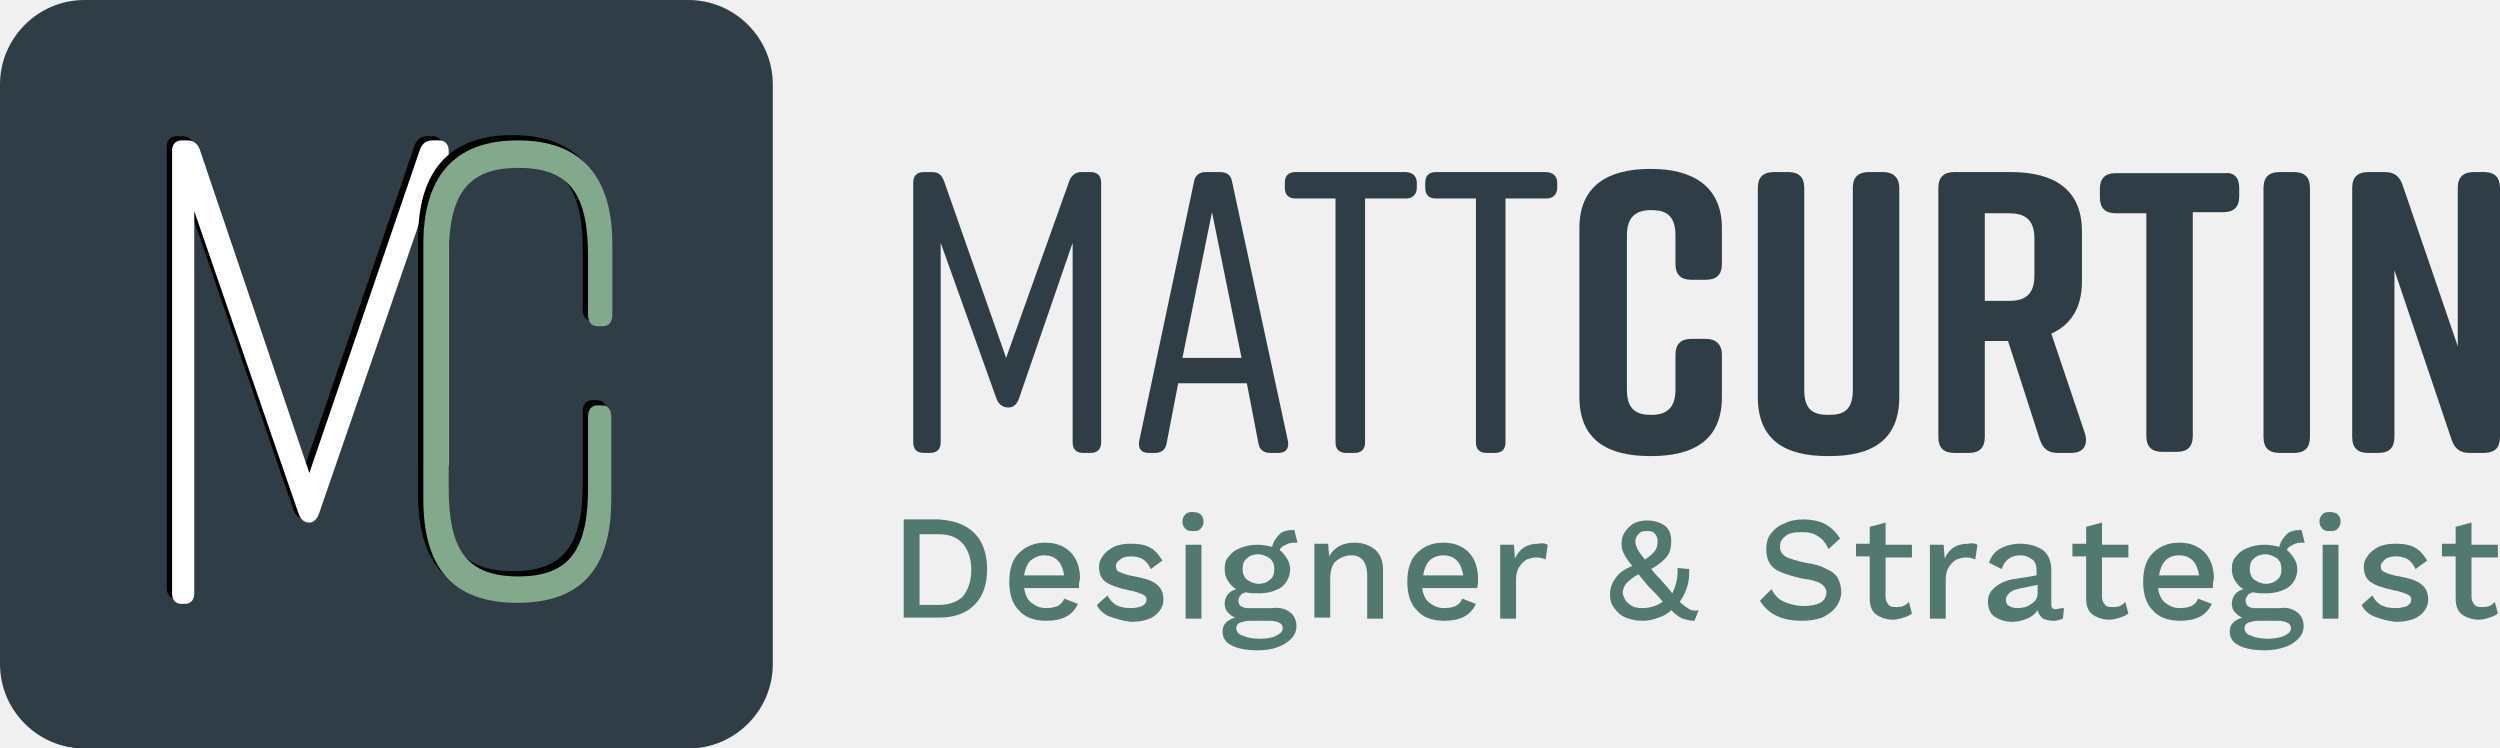
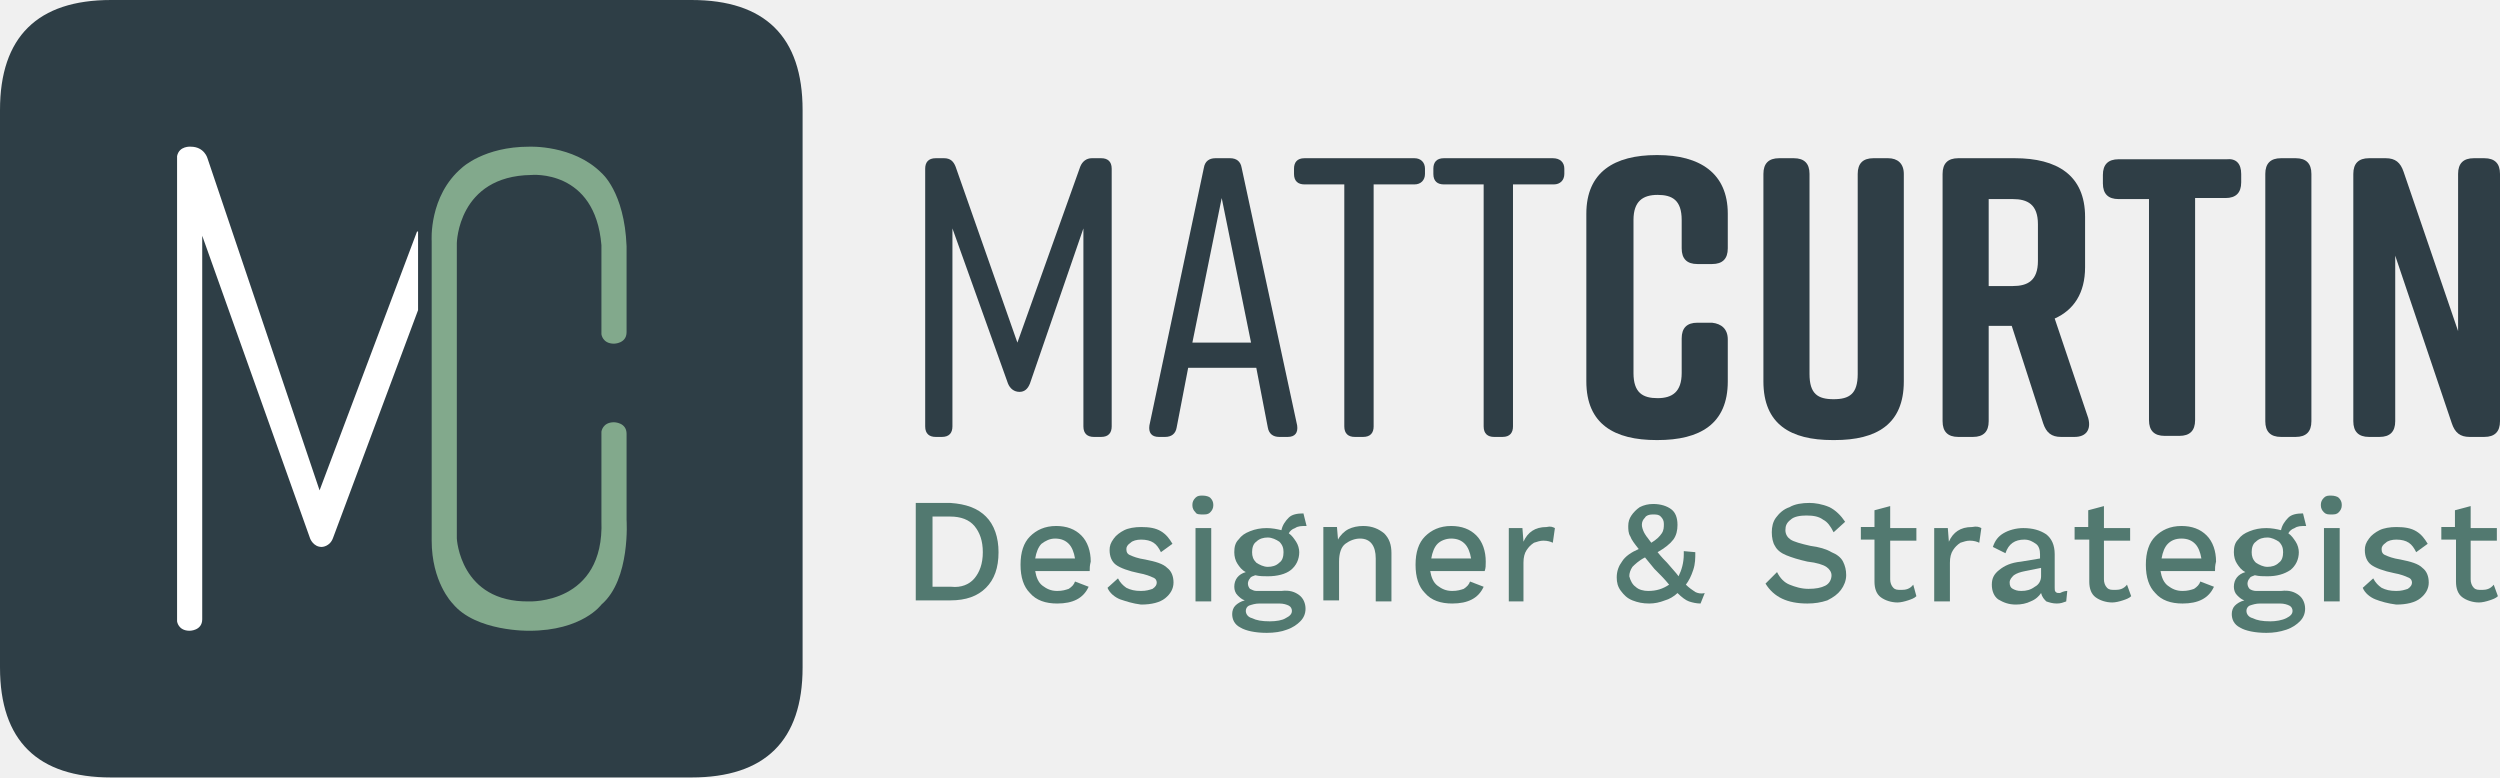
- <svg xmlns="http://www.w3.org/2000/svg" version="1.1" id="Layer_1" x="0px" y="0px" viewBox="0 0 236.8 70.8" style="enable-background:new 0 0 236.8 70.8;" xml:space="preserve">
+ <svg xmlns="http://www.w3.org/2000/svg" version="1.1" id="Layer_1" x="0px" y="0px" viewBox="0 0 238.6 74.2" style="enable-background:new 0 0 238.6 74.2;" xml:space="preserve">
  <style type="text/css">
	.st0{fill:#2F3E46;}
	.st1{fill:#527970;}
- 	.st2{fill:#FFFFFF;}
- 	.st3{fill:#83A98C;}
+ 	.st2{fill:#2E3E46;}
+ 	.st3{fill:#FFFFFF;}
+ 	.st4{fill:#82A98C;}
</style>
  <g>
-     <path class="st0" d="M96.5,37.8c-0.2,0.5-0.5,0.8-1,0.8c-0.5,0-0.9-0.3-1.1-0.8L89.1,23v18.9c0,0.6-0.3,1-1,1h-0.6   c-0.6,0-1-0.3-1-1V17.3c0-0.6,0.3-1,1-1h0.8c0.6,0,0.9,0.3,1.1,0.8l5.9,16.8l6-16.8c0.2-0.5,0.6-0.8,1.1-0.8h0.9c0.6,0,1,0.3,1,1   v24.6c0,0.6-0.3,1-1,1h-0.7c-0.6,0-1-0.3-1-1V23L96.5,37.8z" />
-     <path class="st0" d="M121.1,42.9h-0.8c-0.6,0-1-0.3-1.1-0.9l-1.1-5.7h-6.5l-1.1,5.7c-0.1,0.6-0.5,0.9-1.1,0.9h-0.6   c-0.7,0-1-0.4-0.9-1.1l5.2-24.6c0.1-0.6,0.5-0.9,1.1-0.9h1.4c0.6,0,1,0.3,1.1,0.9l5.3,24.6C122.1,42.5,121.8,42.9,121.1,42.9z    M117.6,33.9l-2.8-13.8L112,33.9H117.6z" />
-     <path class="st0" d="M134.2,17.3v0.5c0,0.6-0.4,1-1,1h-3.9v23.1c0,0.6-0.3,1-1,1h-0.8c-0.6,0-1-0.3-1-1V18.8h-3.8c-0.6,0-1-0.3-1-1   v-0.5c0-0.6,0.3-1,1-1h10.4C133.8,16.3,134.2,16.7,134.2,17.3z" />
-     <path class="st0" d="M147.5,17.3v0.5c0,0.6-0.4,1-1,1h-3.9v23.1c0,0.6-0.3,1-1,1h-0.8c-0.6,0-1-0.3-1-1V18.8H136c-0.6,0-1-0.3-1-1   v-0.5c0-0.6,0.3-1,1-1h10.4C147.1,16.3,147.5,16.7,147.5,17.3z" />
-     <path class="st0" d="M163.1,33.6v4c0,4.1-2.7,5.6-6.7,5.6h-0.1c-4,0-6.7-1.5-6.7-5.6v-16c0-4,2.7-5.6,6.7-5.6h0.1   c4,0,6.7,1.7,6.7,5.6V25c0,1-0.5,1.5-1.5,1.5h-1.4c-1,0-1.5-0.5-1.5-1.5v-2.7c0-1.9-0.9-2.4-2.3-2.4s-2.3,0.6-2.3,2.4v14.6   c0,1.9,0.9,2.4,2.3,2.4s2.3-0.6,2.3-2.4v-3.3c0-1,0.5-1.5,1.5-1.5h1.4C162.5,32.1,163.1,32.6,163.1,33.6z" />
-     <path class="st0" d="M179.9,17.8v19.8c0,4.1-2.6,5.6-6.6,5.6h-0.2c-4,0-6.6-1.5-6.6-5.6V17.8c0-1,0.5-1.5,1.5-1.5h1.4   c1,0,1.5,0.5,1.5,1.5v19.1c0,1.9,0.8,2.4,2.3,2.4s2.3-0.5,2.3-2.4V17.8c0-1,0.5-1.5,1.5-1.5h1.4C179.3,16.3,179.9,16.8,179.9,17.8z   " />
-     <path class="st0" d="M196.2,42.9h-1.3c-0.9,0-1.4-0.4-1.7-1.3l-3-9.3H188v9.1c0,1-0.5,1.5-1.5,1.5h-1.4c-1,0-1.5-0.5-1.5-1.5V17.8   c0-1,0.5-1.5,1.5-1.5h5.4c4,0,6.7,1.6,6.7,5.6v4.8c0,2.5-1.1,4.1-2.9,4.9l3.2,9.5C197.8,42.2,197.3,42.9,196.2,42.9z M188,28.5h2.3   c1.4,0,2.4-0.5,2.4-2.4v-3.5c0-1.9-1-2.4-2.4-2.4H188V28.5z" />
-     <path class="st0" d="M212.1,17.8v0.8c0,1-0.5,1.5-1.5,1.5h-2.9v21.2c0,1-0.5,1.5-1.5,1.5h-1.4c-1,0-1.5-0.5-1.5-1.5V20.2h-2.9   c-1,0-1.5-0.5-1.5-1.5v-0.8c0-1,0.5-1.5,1.5-1.5h10.3C211.6,16.3,212.1,16.8,212.1,17.8z" />
-     <path class="st0" d="M217.3,42.9h-1.4c-1,0-1.5-0.5-1.5-1.5V17.8c0-1,0.5-1.5,1.5-1.5h1.4c1,0,1.5,0.5,1.5,1.5v23.6   C218.8,42.4,218.3,42.9,217.3,42.9z" />
-     <path class="st0" d="M225.3,42.9h-1c-1,0-1.5-0.5-1.5-1.5V17.8c0-1,0.5-1.5,1.5-1.5h1.6c0.9,0,1.4,0.4,1.7,1.3l5.2,15.2V17.8   c0-1,0.5-1.5,1.5-1.5h1c1,0,1.5,0.5,1.5,1.5v23.6c0,1-0.5,1.5-1.5,1.5h-1.4c-0.9,0-1.4-0.4-1.7-1.3l-5.4-16v15.8   C226.8,42.4,226.3,42.9,225.3,42.9z" />
-     <path class="st1" d="M92.3,50.5c0.8,0.8,1.2,2,1.2,3.4c0,1.5-0.4,2.6-1.2,3.4c-0.8,0.8-1.9,1.2-3.4,1.2h-3.3v-9.3h3.3   C90.4,49.3,91.5,49.7,92.3,50.5z M91.2,56.5C91.7,55.9,92,55,92,54c0-1.1-0.3-1.9-0.8-2.5c-0.5-0.6-1.3-0.9-2.3-0.9h-1.8v6.7h1.8   C89.9,57.3,90.7,57,91.2,56.5z" />
-     <path class="st1" d="M102.2,55.7H97c0.1,0.6,0.3,1.1,0.7,1.4c0.4,0.3,0.8,0.5,1.4,0.5c0.5,0,0.8-0.1,1.1-0.2   c0.3-0.2,0.5-0.4,0.6-0.7l1.3,0.5c-0.5,1.1-1.5,1.6-3,1.6c-1.1,0-2-0.3-2.6-1c-0.6-0.6-0.9-1.5-0.9-2.7c0-1.2,0.3-2.1,0.9-2.7   c0.6-0.6,1.4-1,2.5-1c1,0,1.8,0.3,2.4,0.9c0.6,0.6,0.9,1.5,0.9,2.5C102.2,55.2,102.2,55.4,102.2,55.7z M97.6,53.1   c-0.3,0.3-0.5,0.8-0.6,1.4h3.8c-0.1-0.6-0.3-1.1-0.6-1.4c-0.3-0.3-0.7-0.5-1.3-0.5C98.4,52.6,98,52.8,97.6,53.1z" />
-     <path class="st1" d="M105.1,58.4c-0.5-0.2-1-0.6-1.2-1.1l1-0.9c0.2,0.4,0.5,0.7,0.8,0.9c0.4,0.2,0.8,0.3,1.4,0.3   c0.5,0,0.8-0.1,1.1-0.2c0.3-0.2,0.4-0.4,0.4-0.6c0-0.2-0.1-0.4-0.4-0.5c-0.2-0.1-0.7-0.3-1.3-0.4c-1-0.2-1.8-0.5-2.2-0.8   c-0.4-0.3-0.6-0.8-0.6-1.4c0-0.4,0.1-0.7,0.4-1.1c0.2-0.3,0.6-0.6,1-0.8c0.4-0.2,1-0.3,1.6-0.3c0.8,0,1.4,0.1,1.9,0.4   c0.5,0.3,0.8,0.7,1.1,1.2l-1.1,0.8c-0.2-0.4-0.4-0.7-0.7-0.9c-0.3-0.2-0.7-0.3-1.2-0.3c-0.4,0-0.8,0.1-1,0.3   c-0.3,0.2-0.4,0.4-0.4,0.6c0,0.3,0.1,0.5,0.4,0.6c0.2,0.1,0.7,0.3,1.4,0.4c1,0.2,1.7,0.4,2.1,0.8c0.4,0.3,0.6,0.8,0.6,1.4   c0,0.6-0.3,1.1-0.8,1.5c-0.5,0.4-1.3,0.6-2.3,0.6C106.3,58.8,105.7,58.6,105.1,58.4z" />
-     <path class="st1" d="M112.3,50.1c-0.2-0.2-0.3-0.4-0.3-0.7c0-0.3,0.1-0.5,0.3-0.7c0.2-0.2,0.4-0.2,0.7-0.2s0.6,0.1,0.7,0.2   c0.2,0.2,0.3,0.4,0.3,0.7c0,0.3-0.1,0.5-0.3,0.7c-0.2,0.2-0.4,0.2-0.7,0.2S112.5,50.3,112.3,50.1z M113.8,58.6h-1.5v-7h1.5V58.6z" />
-     <path class="st1" d="M122.2,58c0.4,0.3,0.6,0.8,0.6,1.3c0,0.5-0.2,0.9-0.5,1.2c-0.3,0.3-0.7,0.6-1.3,0.8c-0.5,0.2-1.2,0.3-1.9,0.3   c-1.1,0-2-0.2-2.5-0.5c-0.6-0.3-0.8-0.8-0.8-1.3c0-0.3,0.1-0.6,0.3-0.8c0.2-0.2,0.5-0.4,0.9-0.5c-0.3-0.1-0.5-0.3-0.7-0.5   c-0.2-0.2-0.3-0.5-0.3-0.8c0-0.7,0.4-1.2,1.1-1.4c-0.4-0.2-0.6-0.5-0.8-0.8c-0.2-0.3-0.3-0.7-0.3-1.1c0-0.5,0.1-0.9,0.4-1.2   c0.3-0.4,0.6-0.6,1.1-0.8c0.5-0.2,1-0.3,1.6-0.3c0.5,0,1,0.1,1.4,0.2c0.1-0.5,0.4-0.9,0.7-1.2c0.3-0.3,0.8-0.4,1.4-0.4l0.3,1.2   c-0.5,0-0.8,0-1.1,0.2c-0.3,0.1-0.5,0.3-0.6,0.5c0.3,0.2,0.5,0.5,0.7,0.8c0.2,0.3,0.3,0.7,0.3,1c0,0.7-0.3,1.3-0.8,1.7   c-0.6,0.4-1.3,0.6-2.2,0.6c-0.4,0-0.8,0-1.2-0.1c-0.2,0.1-0.4,0.1-0.5,0.3c-0.1,0.1-0.2,0.3-0.2,0.5c0,0.2,0.1,0.4,0.2,0.5   c0.2,0.1,0.4,0.2,0.6,0.2h2.4C121.3,57.5,121.8,57.7,122.2,58z M120.9,60.2c0.4-0.2,0.6-0.4,0.6-0.7c0-0.2-0.1-0.4-0.3-0.5   c-0.2-0.1-0.5-0.2-0.9-0.2h-1.9c-0.4,0-0.7,0.1-1,0.2c-0.2,0.1-0.3,0.3-0.3,0.5c0,0.3,0.2,0.6,0.6,0.7c0.4,0.2,0.9,0.3,1.7,0.3   C120,60.5,120.6,60.4,120.9,60.2z M118.1,52.9c-0.3,0.2-0.4,0.6-0.4,1c0,0.4,0.1,0.7,0.4,1c0.3,0.2,0.7,0.4,1.1,0.4   c0.4,0,0.8-0.1,1.1-0.4c0.3-0.2,0.4-0.6,0.4-1c0-0.4-0.1-0.7-0.4-1c-0.3-0.2-0.7-0.4-1.1-0.4C118.8,52.5,118.4,52.6,118.1,52.9z" />
-     <path class="st1" d="M130.3,52.1c0.5,0.5,0.7,1.1,0.7,1.9v4.6h-1.5v-4.1c0-1.2-0.5-1.9-1.5-1.9c-0.5,0-1,0.2-1.4,0.5   s-0.6,0.9-0.6,1.7v3.7h-1.5v-7h1.3l0.1,1.2c0.2-0.4,0.6-0.8,1-1s0.9-0.3,1.4-0.3C129.2,51.4,129.8,51.7,130.3,52.1z" />
-     <path class="st1" d="M139.9,55.7h-5.2c0.1,0.6,0.3,1.1,0.7,1.4c0.4,0.3,0.8,0.5,1.4,0.5c0.5,0,0.8-0.1,1.1-0.2   c0.3-0.2,0.5-0.4,0.6-0.7l1.3,0.5c-0.5,1.1-1.5,1.6-3,1.6c-1.1,0-2-0.3-2.6-1c-0.6-0.6-0.9-1.5-0.9-2.7c0-1.2,0.3-2.1,0.9-2.7   c0.6-0.6,1.4-1,2.5-1c1,0,1.8,0.3,2.4,0.9c0.6,0.6,0.9,1.5,0.9,2.5C140,55.2,140,55.4,139.9,55.7z M135.4,53.1   c-0.3,0.3-0.5,0.8-0.6,1.4h3.8c-0.1-0.6-0.3-1.1-0.6-1.4c-0.3-0.3-0.7-0.5-1.3-0.5C136.2,52.6,135.7,52.8,135.4,53.1z" />
-     <path class="st1" d="M146.6,51.6l-0.2,1.4c-0.2-0.1-0.5-0.2-0.9-0.2c-0.3,0-0.6,0.1-0.9,0.2c-0.3,0.2-0.5,0.4-0.7,0.7   c-0.2,0.3-0.3,0.7-0.3,1.2v3.7h-1.5v-7h1.3l0.1,1.3c0.4-0.9,1.1-1.4,2.2-1.4C146.2,51.4,146.4,51.5,146.6,51.6z" />
-     <path class="st1" d="M160.5,58.8c-0.4,0-0.8-0.1-1.1-0.2c-0.3-0.1-0.7-0.4-1.1-0.8c-0.3,0.3-0.8,0.6-1.2,0.7   c-0.5,0.2-1,0.3-1.5,0.3c-0.6,0-1.1-0.1-1.6-0.3c-0.5-0.2-0.8-0.5-1.1-0.9c-0.3-0.4-0.4-0.8-0.4-1.3c0-0.6,0.2-1.1,0.5-1.5   c0.3-0.5,0.9-0.9,1.6-1.2c-0.4-0.5-0.7-0.9-0.8-1.2c-0.2-0.3-0.2-0.7-0.2-1c0-0.4,0.1-0.7,0.3-1c0.2-0.3,0.5-0.6,0.8-0.8   c0.4-0.2,0.8-0.3,1.3-0.3c0.7,0,1.3,0.2,1.7,0.5c0.4,0.3,0.6,0.8,0.6,1.5c0,0.5-0.1,1-0.4,1.4c-0.3,0.4-0.8,0.8-1.5,1.2   c0.4,0.5,0.7,0.8,0.9,1c0.5,0.6,0.9,1,1.1,1.3c0.3-0.6,0.5-1.3,0.5-2.1l0-0.3l1.1,0.1c0,0.6,0,1.1-0.2,1.7s-0.4,1-0.7,1.4   c0.3,0.3,0.6,0.5,0.9,0.7c0.2,0.1,0.5,0.2,0.9,0.1L160.5,58.8z M154.3,57.2c0.3,0.3,0.8,0.4,1.2,0.4c0.8,0,1.4-0.2,2-0.6   c-0.4-0.5-0.8-0.9-1.2-1.3l-0.2-0.2l-0.9-1.1c-0.6,0.3-1,0.7-1.2,0.9c-0.2,0.3-0.3,0.6-0.3,0.9C153.8,56.6,154,57,154.3,57.2z    M155.2,50.6c-0.2,0.2-0.3,0.4-0.3,0.7c0,0.2,0.1,0.5,0.2,0.7c0.1,0.2,0.3,0.5,0.7,1c0.5-0.3,0.8-0.6,1-0.9   c0.2-0.3,0.2-0.6,0.2-0.9c0-0.3-0.1-0.5-0.3-0.7c-0.2-0.2-0.4-0.2-0.8-0.2C155.6,50.3,155.3,50.4,155.2,50.6z" />
-     <path class="st1" d="M172.8,49.6c0.6,0.3,1.1,0.8,1.5,1.4l-1.1,1c-0.3-0.6-0.6-1-1-1.2c-0.4-0.3-0.9-0.4-1.6-0.4   c-0.6,0-1.2,0.1-1.5,0.4c-0.4,0.3-0.5,0.6-0.5,1c0,0.4,0.2,0.7,0.5,0.9c0.3,0.2,1,0.4,1.9,0.6c0.8,0.1,1.5,0.3,2,0.6   c0.5,0.2,0.9,0.5,1.1,0.9s0.3,0.8,0.3,1.3c0,0.5-0.2,1-0.5,1.4c-0.3,0.4-0.7,0.7-1.3,1c-0.6,0.2-1.2,0.3-1.9,0.3   c-1.9,0-3.2-0.6-4-1.9l1.1-1.1c0.3,0.6,0.7,1,1.2,1.2s1.1,0.4,1.8,0.4c0.7,0,1.2-0.1,1.6-0.3c0.4-0.2,0.6-0.6,0.6-1   c0-0.3-0.2-0.6-0.5-0.8c-0.3-0.2-0.9-0.4-1.8-0.5c-0.9-0.2-1.5-0.4-2-0.6c-0.5-0.2-0.9-0.5-1.1-0.9c-0.2-0.3-0.3-0.8-0.3-1.3   c0-0.5,0.1-1,0.4-1.4c0.3-0.4,0.7-0.8,1.3-1c0.5-0.3,1.2-0.4,1.9-0.4C171.4,49.2,172.2,49.3,172.8,49.6z" />
-     <path class="st1" d="M181.1,58.1c-0.2,0.2-0.5,0.3-0.8,0.4c-0.3,0.1-0.7,0.2-1,0.2c-0.6,0-1.2-0.2-1.6-0.5   c-0.4-0.3-0.6-0.8-0.6-1.5v-4h-1.3v-1.2h1.3v-1.6l1.5-0.4v2.1h2.5v1.2h-2.5v3.7c0,0.3,0.1,0.6,0.3,0.8c0.2,0.2,0.4,0.2,0.8,0.2   c0.4,0,0.8-0.1,1.1-0.5L181.1,58.1z" />
-     <path class="st1" d="M187.3,51.6l-0.2,1.4c-0.2-0.1-0.5-0.2-0.9-0.2c-0.3,0-0.6,0.1-0.9,0.2c-0.3,0.2-0.5,0.4-0.7,0.7   c-0.2,0.3-0.3,0.7-0.3,1.2v3.7h-1.5v-7h1.3l0.1,1.3c0.4-0.9,1.1-1.4,2.2-1.4C186.9,51.4,187.1,51.5,187.3,51.6z" />
-     <path class="st1" d="M195.5,57.6l-0.1,1c-0.3,0.1-0.5,0.2-0.9,0.2c-0.4,0-0.7-0.1-1-0.2c-0.2-0.2-0.4-0.4-0.5-0.8   c-0.2,0.3-0.5,0.6-1,0.8s-0.9,0.3-1.4,0.3c-0.7,0-1.2-0.2-1.7-0.5c-0.4-0.3-0.6-0.8-0.6-1.4c0-0.6,0.2-1,0.7-1.4   c0.5-0.4,1.1-0.7,2.1-0.8l1.8-0.3V54c0-0.4-0.1-0.8-0.4-1c-0.3-0.2-0.6-0.4-1.1-0.4c-0.9,0-1.5,0.4-1.8,1.3l-1.2-0.6   c0.2-0.6,0.5-1,1-1.3c0.5-0.3,1.2-0.5,1.9-0.5c0.9,0,1.6,0.2,2.2,0.6c0.5,0.4,0.8,1,0.8,1.9v3.2c0,0.2,0,0.3,0.1,0.4   c0.1,0.1,0.2,0.1,0.4,0.1C195.2,57.6,195.4,57.6,195.5,57.6z M192.4,57.2c0.4-0.2,0.6-0.6,0.6-1v-0.8l-1.5,0.3   c-0.5,0.1-0.8,0.2-1.1,0.4c-0.2,0.2-0.4,0.4-0.4,0.7c0,0.3,0.1,0.5,0.3,0.6c0.2,0.1,0.4,0.2,0.8,0.2   C191.6,57.6,192,57.5,192.4,57.2z" />
-     <path class="st1" d="M201.6,58.1c-0.2,0.2-0.5,0.3-0.8,0.4c-0.3,0.1-0.7,0.2-1,0.2c-0.6,0-1.2-0.2-1.6-0.5   c-0.4-0.3-0.6-0.8-0.6-1.5v-4h-1.3v-1.2h1.3v-1.6l1.5-0.4v2.1h2.5v1.2h-2.5v3.7c0,0.3,0.1,0.6,0.3,0.8s0.4,0.2,0.8,0.2   c0.4,0,0.8-0.1,1.1-0.5L201.6,58.1z" />
-     <path class="st1" d="M209.6,55.7h-5.2c0.1,0.6,0.3,1.1,0.7,1.4c0.4,0.3,0.8,0.5,1.4,0.5c0.5,0,0.8-0.1,1.1-0.2   c0.3-0.2,0.5-0.4,0.6-0.7l1.3,0.5c-0.5,1.1-1.5,1.6-3,1.6c-1.1,0-2-0.3-2.6-1c-0.6-0.6-0.9-1.5-0.9-2.7c0-1.2,0.3-2.1,0.9-2.7   c0.6-0.6,1.4-1,2.5-1c1,0,1.8,0.3,2.4,0.9c0.6,0.6,0.9,1.5,0.9,2.5C209.6,55.2,209.6,55.4,209.6,55.7z M205.1,53.1   c-0.3,0.3-0.5,0.8-0.6,1.4h3.8c-0.1-0.6-0.3-1.1-0.6-1.4c-0.3-0.3-0.7-0.5-1.3-0.5C205.8,52.6,205.4,52.8,205.1,53.1z" />
-     <path class="st1" d="M217.6,58c0.4,0.3,0.6,0.8,0.6,1.3c0,0.5-0.2,0.9-0.5,1.2c-0.3,0.3-0.7,0.6-1.3,0.8s-1.2,0.3-1.9,0.3   c-1.1,0-2-0.2-2.5-0.5c-0.6-0.3-0.8-0.8-0.8-1.3c0-0.3,0.1-0.6,0.3-0.8c0.2-0.2,0.5-0.4,0.9-0.5c-0.3-0.1-0.5-0.3-0.7-0.5   c-0.2-0.2-0.3-0.5-0.3-0.8c0-0.7,0.4-1.2,1.1-1.4c-0.4-0.2-0.6-0.5-0.8-0.8c-0.2-0.3-0.3-0.7-0.3-1.1c0-0.5,0.1-0.9,0.4-1.2   c0.3-0.4,0.6-0.6,1.1-0.8c0.5-0.2,1-0.3,1.6-0.3c0.5,0,1,0.1,1.4,0.2c0.1-0.5,0.4-0.9,0.7-1.2c0.3-0.3,0.8-0.4,1.4-0.4l0.3,1.2   c-0.5,0-0.8,0-1.1,0.2c-0.3,0.1-0.5,0.3-0.6,0.5c0.3,0.2,0.5,0.5,0.7,0.8c0.2,0.3,0.3,0.7,0.3,1c0,0.7-0.3,1.3-0.8,1.7   c-0.6,0.4-1.3,0.6-2.2,0.6c-0.4,0-0.8,0-1.2-0.1c-0.2,0.1-0.4,0.1-0.5,0.3c-0.1,0.1-0.2,0.3-0.2,0.5c0,0.2,0.1,0.4,0.2,0.5   s0.4,0.2,0.6,0.2h2.4C216.7,57.5,217.2,57.7,217.6,58z M216.4,60.2c0.4-0.2,0.6-0.4,0.6-0.7c0-0.2-0.1-0.4-0.3-0.5   c-0.2-0.1-0.5-0.2-0.9-0.2h-1.9c-0.4,0-0.7,0.1-1,0.2c-0.2,0.1-0.3,0.3-0.3,0.5c0,0.3,0.2,0.6,0.6,0.7c0.4,0.2,0.9,0.3,1.7,0.3   C215.4,60.5,216,60.4,216.4,60.2z M213.5,52.9c-0.3,0.2-0.4,0.6-0.4,1c0,0.4,0.1,0.7,0.4,1c0.3,0.2,0.7,0.4,1.1,0.4   c0.4,0,0.8-0.1,1.1-0.4c0.3-0.2,0.4-0.6,0.4-1c0-0.4-0.1-0.7-0.4-1c-0.3-0.2-0.7-0.4-1.1-0.4C214.2,52.5,213.8,52.6,213.5,52.9z" />
-     <path class="st1" d="M220,50.1c-0.2-0.2-0.3-0.4-0.3-0.7c0-0.3,0.1-0.5,0.3-0.7c0.2-0.2,0.4-0.2,0.7-0.2s0.6,0.1,0.7,0.2   c0.2,0.2,0.3,0.4,0.3,0.7c0,0.3-0.1,0.5-0.3,0.7c-0.2,0.2-0.4,0.2-0.7,0.2S220.2,50.3,220,50.1z M221.5,58.6H220v-7h1.5V58.6z" />
-     <path class="st1" d="M224.9,58.4c-0.5-0.2-1-0.6-1.2-1.1l1-0.9c0.2,0.4,0.5,0.7,0.8,0.9c0.4,0.2,0.8,0.3,1.4,0.3   c0.5,0,0.8-0.1,1.1-0.2c0.3-0.2,0.4-0.4,0.4-0.6c0-0.2-0.1-0.4-0.4-0.5c-0.2-0.1-0.7-0.3-1.3-0.4c-1-0.2-1.8-0.5-2.2-0.8   c-0.4-0.3-0.6-0.8-0.6-1.4c0-0.4,0.1-0.7,0.4-1.1c0.2-0.3,0.6-0.6,1-0.8c0.4-0.2,1-0.3,1.6-0.3c0.8,0,1.4,0.1,1.9,0.4   c0.5,0.3,0.8,0.7,1.1,1.2l-1.1,0.8c-0.2-0.4-0.4-0.7-0.7-0.9s-0.7-0.3-1.2-0.3c-0.4,0-0.8,0.1-1,0.3s-0.4,0.4-0.4,0.6   c0,0.3,0.1,0.5,0.4,0.6c0.2,0.1,0.7,0.3,1.4,0.4c1,0.2,1.7,0.4,2.1,0.8c0.4,0.3,0.6,0.8,0.6,1.4c0,0.6-0.3,1.1-0.8,1.5   c-0.5,0.4-1.3,0.6-2.3,0.6C226.1,58.8,225.4,58.6,224.9,58.4z" />
-     <path class="st1" d="M236.6,58.1c-0.2,0.2-0.5,0.3-0.8,0.4c-0.3,0.1-0.7,0.2-1,0.2c-0.6,0-1.2-0.2-1.6-0.5   c-0.4-0.3-0.6-0.8-0.6-1.5v-4h-1.3v-1.2h1.3v-1.6l1.5-0.4v2.1h2.5v1.2h-2.5v3.7c0,0.3,0.1,0.6,0.3,0.8s0.4,0.2,0.8,0.2   c0.4,0,0.8-0.1,1.1-0.5L236.6,58.1z" />
+     <path class="st0" d="M98.3,36.6c-0.2,0.5-0.5,0.8-1,0.8c-0.5,0-0.9-0.3-1.1-0.8l-5.3-14.8v18.9c0,0.6-0.3,1-1,1h-0.6   c-0.6,0-1-0.3-1-1V16.1c0-0.6,0.3-1,1-1h0.8c0.6,0,0.9,0.3,1.1,0.8l5.9,16.8l6-16.8c0.2-0.5,0.6-0.8,1.1-0.8h0.9c0.6,0,1,0.3,1,1   v24.6c0,0.6-0.3,1-1,1h-0.7c-0.6,0-1-0.3-1-1V21.8L98.3,36.6z" />
+     <path class="st0" d="M122.9,41.7h-0.8c-0.6,0-1-0.3-1.1-0.9l-1.1-5.7h-6.5l-1.1,5.7c-0.1,0.6-0.5,0.9-1.1,0.9h-0.6   c-0.7,0-1-0.4-0.9-1.1l5.2-24.6c0.1-0.6,0.5-0.9,1.1-0.9h1.4c0.6,0,1,0.3,1.1,0.9l5.3,24.6C123.9,41.3,123.6,41.7,122.9,41.7z    M119.4,32.7l-2.8-13.8l-2.8,13.8H119.4z" />
+     <path class="st0" d="M136,16.1v0.5c0,0.6-0.4,1-1,1h-3.9v23.1c0,0.6-0.3,1-1,1h-0.8c-0.6,0-1-0.3-1-1V17.6h-3.8c-0.6,0-1-0.3-1-1   v-0.5c0-0.6,0.3-1,1-1H135C135.6,15.1,136,15.5,136,16.1z" />
+     <path class="st0" d="M149.3,16.1v0.5c0,0.6-0.4,1-1,1h-3.9v23.1c0,0.6-0.3,1-1,1h-0.8c-0.6,0-1-0.3-1-1V17.6h-3.8c-0.6,0-1-0.3-1-1   v-0.5c0-0.6,0.3-1,1-1h10.4C148.9,15.1,149.3,15.5,149.3,16.1z" />
+     <path class="st0" d="M164.9,32.4v4c0,4.1-2.7,5.6-6.7,5.6h-0.1c-4,0-6.7-1.5-6.7-5.6v-16c0-4,2.7-5.6,6.7-5.6h0.1   c4,0,6.7,1.7,6.7,5.6v3.3c0,1-0.5,1.5-1.5,1.5H162c-1,0-1.5-0.5-1.5-1.5v-2.7c0-1.9-0.9-2.4-2.3-2.4s-2.3,0.6-2.3,2.4v14.6   c0,1.9,0.9,2.4,2.3,2.4s2.3-0.6,2.3-2.4v-3.3c0-1,0.5-1.5,1.5-1.5h1.4C164.3,30.9,164.9,31.4,164.9,32.4z" />
+     <path class="st0" d="M181.7,16.6v19.8c0,4.1-2.6,5.6-6.6,5.6h-0.2c-4,0-6.6-1.5-6.6-5.6V16.6c0-1,0.5-1.5,1.5-1.5h1.4   c1,0,1.5,0.5,1.5,1.5v19.1c0,1.9,0.8,2.4,2.3,2.4s2.3-0.5,2.3-2.4V16.6c0-1,0.5-1.5,1.5-1.5h1.4C181.1,15.1,181.7,15.6,181.7,16.6z   " />
+     <path class="st0" d="M198,41.7h-1.3c-0.9,0-1.4-0.4-1.7-1.3l-3-9.3h-2.2v9.1c0,1-0.5,1.5-1.5,1.5h-1.4c-1,0-1.5-0.5-1.5-1.5V16.6   c0-1,0.5-1.5,1.5-1.5h5.4c4,0,6.7,1.6,6.7,5.6v4.8c0,2.5-1.1,4.1-2.9,4.9l3.2,9.5C199.6,41,199.1,41.7,198,41.7z M189.8,27.3h2.3   c1.4,0,2.4-0.5,2.4-2.4v-3.5c0-1.9-1-2.4-2.4-2.4h-2.3V27.3z" />
+     <path class="st0" d="M213.9,16.6v0.8c0,1-0.5,1.5-1.5,1.5h-2.9v21.2c0,1-0.5,1.5-1.5,1.5h-1.4c-1,0-1.5-0.5-1.5-1.5V19h-2.9   c-1,0-1.5-0.5-1.5-1.5v-0.8c0-1,0.5-1.5,1.5-1.5h10.3C213.4,15.1,213.9,15.6,213.9,16.6z" />
+     <path class="st0" d="M219.1,41.7h-1.4c-1,0-1.5-0.5-1.5-1.5V16.6c0-1,0.5-1.5,1.5-1.5h1.4c1,0,1.5,0.5,1.5,1.5v23.6   C220.6,41.2,220.1,41.7,219.1,41.7z" />
+     <path class="st0" d="M227.1,41.7h-1c-1,0-1.5-0.5-1.5-1.5V16.6c0-1,0.5-1.5,1.5-1.5h1.6c0.9,0,1.4,0.4,1.7,1.3l5.2,15.2V16.6   c0-1,0.5-1.5,1.5-1.5h1c1,0,1.5,0.5,1.5,1.5v23.6c0,1-0.5,1.5-1.5,1.5h-1.4c-0.9,0-1.4-0.4-1.7-1.3l-5.4-16v15.8   C228.6,41.2,228.1,41.7,227.1,41.7z" />
+     <path class="st1" d="M94.1,49.3c0.8,0.8,1.2,2,1.2,3.4c0,1.5-0.4,2.6-1.2,3.4c-0.8,0.8-1.9,1.2-3.4,1.2h-3.3v-9.3h3.3   C92.2,48.1,93.3,48.5,94.1,49.3z M93,55.2c0.5-0.6,0.8-1.4,0.8-2.5c0-1.1-0.3-1.9-0.8-2.5c-0.5-0.6-1.3-0.9-2.3-0.9H89v6.7h1.8   C91.7,56.1,92.5,55.8,93,55.2z" />
+     <path class="st1" d="M104,54.5h-5.2c0.1,0.6,0.3,1.1,0.7,1.4c0.4,0.3,0.8,0.5,1.4,0.5c0.5,0,0.8-0.1,1.1-0.2   c0.3-0.2,0.5-0.4,0.6-0.7l1.3,0.5c-0.5,1.1-1.5,1.6-3,1.6c-1.1,0-2-0.3-2.6-1c-0.6-0.6-0.9-1.5-0.9-2.7c0-1.2,0.3-2.1,0.9-2.7   s1.4-1,2.5-1c1,0,1.8,0.3,2.4,0.9c0.6,0.6,0.9,1.5,0.9,2.5C104,54,104,54.2,104,54.5z M99.4,51.9c-0.3,0.3-0.5,0.8-0.6,1.4h3.8   c-0.1-0.6-0.3-1.1-0.6-1.4c-0.3-0.3-0.7-0.5-1.3-0.5C100.2,51.4,99.8,51.6,99.4,51.9z" />
+     <path class="st1" d="M106.9,57.2c-0.5-0.2-1-0.6-1.2-1.1l1-0.9c0.2,0.4,0.5,0.7,0.8,0.9c0.4,0.2,0.8,0.3,1.4,0.3   c0.5,0,0.8-0.1,1.1-0.2c0.3-0.2,0.4-0.4,0.4-0.6c0-0.2-0.1-0.4-0.4-0.5c-0.2-0.1-0.7-0.3-1.3-0.4c-1-0.2-1.8-0.5-2.2-0.8   c-0.4-0.3-0.6-0.8-0.6-1.4c0-0.4,0.1-0.7,0.4-1.1c0.2-0.3,0.6-0.6,1-0.8c0.4-0.2,1-0.3,1.6-0.3c0.8,0,1.4,0.1,1.9,0.4   c0.5,0.3,0.8,0.7,1.1,1.2l-1.1,0.8c-0.2-0.4-0.4-0.7-0.7-0.9c-0.3-0.2-0.7-0.3-1.2-0.3c-0.4,0-0.8,0.1-1,0.3   c-0.3,0.2-0.4,0.4-0.4,0.6c0,0.3,0.1,0.5,0.4,0.6c0.2,0.1,0.7,0.3,1.4,0.4c1,0.2,1.7,0.4,2.1,0.8c0.4,0.3,0.6,0.8,0.6,1.4   c0,0.6-0.3,1.1-0.8,1.5c-0.5,0.4-1.3,0.6-2.3,0.6C108.1,57.6,107.5,57.4,106.9,57.2z" />
+     <path class="st1" d="M114.1,48.9c-0.2-0.2-0.3-0.4-0.3-0.7c0-0.3,0.1-0.5,0.3-0.7c0.2-0.2,0.4-0.2,0.7-0.2s0.6,0.1,0.7,0.2   c0.2,0.2,0.3,0.4,0.3,0.7c0,0.3-0.1,0.5-0.3,0.7c-0.2,0.2-0.4,0.2-0.7,0.2S114.2,49.1,114.1,48.9z M115.6,57.4h-1.5v-7h1.5V57.4z" />
+     <path class="st1" d="M124,56.8c0.4,0.3,0.6,0.8,0.6,1.3c0,0.5-0.2,0.9-0.5,1.2c-0.3,0.3-0.7,0.6-1.3,0.8c-0.5,0.2-1.2,0.3-1.9,0.3   c-1.1,0-2-0.2-2.5-0.5c-0.6-0.3-0.8-0.8-0.8-1.3c0-0.3,0.1-0.6,0.3-0.8c0.2-0.2,0.5-0.4,0.9-0.5c-0.3-0.1-0.5-0.3-0.7-0.5   c-0.2-0.2-0.3-0.5-0.3-0.8c0-0.7,0.4-1.2,1.1-1.4c-0.4-0.2-0.6-0.5-0.8-0.8c-0.2-0.3-0.3-0.7-0.3-1.1c0-0.5,0.1-0.9,0.4-1.2   c0.3-0.4,0.6-0.6,1.1-0.8s1-0.3,1.6-0.3c0.5,0,1,0.1,1.4,0.2c0.1-0.5,0.4-0.9,0.7-1.2c0.3-0.3,0.8-0.4,1.4-0.4l0.3,1.2   c-0.5,0-0.8,0-1.1,0.2c-0.3,0.1-0.5,0.3-0.6,0.5c0.3,0.2,0.5,0.5,0.7,0.8c0.2,0.3,0.3,0.7,0.3,1c0,0.7-0.3,1.3-0.8,1.7   S121.9,55,121,55c-0.4,0-0.8,0-1.2-0.1c-0.2,0.1-0.4,0.1-0.5,0.3c-0.1,0.1-0.2,0.3-0.2,0.5c0,0.2,0.1,0.4,0.2,0.5   c0.2,0.1,0.4,0.2,0.6,0.2h2.4C123.1,56.3,123.6,56.5,124,56.8z M122.7,59c0.4-0.2,0.6-0.4,0.6-0.7c0-0.2-0.1-0.4-0.3-0.5   c-0.2-0.1-0.5-0.2-0.9-0.2h-1.9c-0.4,0-0.7,0.1-1,0.2c-0.2,0.1-0.3,0.3-0.3,0.5c0,0.3,0.2,0.6,0.6,0.7c0.4,0.2,0.9,0.3,1.7,0.3   C121.8,59.3,122.4,59.2,122.7,59z M119.9,51.7c-0.3,0.2-0.4,0.6-0.4,1c0,0.4,0.1,0.7,0.4,1c0.3,0.2,0.7,0.4,1.1,0.4   c0.4,0,0.8-0.1,1.1-0.4c0.3-0.2,0.4-0.6,0.4-1c0-0.4-0.1-0.7-0.4-1c-0.3-0.2-0.7-0.4-1.1-0.4C120.6,51.3,120.2,51.4,119.9,51.7z" />
+     <path class="st1" d="M132.1,50.9c0.5,0.5,0.7,1.1,0.7,1.9v4.6h-1.5v-4.1c0-1.2-0.5-1.9-1.5-1.9c-0.5,0-1,0.2-1.4,0.5   s-0.6,0.9-0.6,1.7v3.7h-1.5v-7h1.3l0.1,1.2c0.2-0.4,0.6-0.8,1-1s0.9-0.3,1.4-0.3C131,50.2,131.6,50.5,132.1,50.9z" />
+     <path class="st1" d="M141.7,54.5h-5.2c0.1,0.6,0.3,1.1,0.7,1.4c0.4,0.3,0.8,0.5,1.4,0.5c0.5,0,0.8-0.1,1.1-0.2   c0.3-0.2,0.5-0.4,0.6-0.7l1.3,0.5c-0.5,1.1-1.5,1.6-3,1.6c-1.1,0-2-0.3-2.6-1c-0.6-0.6-0.9-1.5-0.9-2.7c0-1.2,0.3-2.1,0.9-2.7   s1.4-1,2.5-1c1,0,1.8,0.3,2.4,0.9c0.6,0.6,0.9,1.5,0.9,2.5C141.8,54,141.8,54.2,141.7,54.5z M137.2,51.9c-0.3,0.3-0.5,0.8-0.6,1.4   h3.8c-0.1-0.6-0.3-1.1-0.6-1.4c-0.3-0.3-0.7-0.5-1.3-0.5C138,51.4,137.5,51.6,137.2,51.9z" />
+     <path class="st1" d="M148.4,50.4l-0.2,1.4c-0.2-0.1-0.5-0.2-0.9-0.2c-0.3,0-0.6,0.1-0.9,0.2c-0.3,0.2-0.5,0.4-0.7,0.7   c-0.2,0.3-0.3,0.7-0.3,1.2v3.7H144v-7h1.3l0.1,1.3c0.4-0.9,1.1-1.4,2.2-1.4C148,50.2,148.2,50.3,148.4,50.4z" />
+     <path class="st1" d="M162.3,57.6c-0.4,0-0.8-0.1-1.1-0.2c-0.3-0.1-0.7-0.4-1.1-0.8c-0.3,0.3-0.8,0.6-1.2,0.7   c-0.5,0.2-1,0.3-1.5,0.3c-0.6,0-1.1-0.1-1.6-0.3c-0.5-0.2-0.8-0.5-1.1-0.9c-0.3-0.4-0.4-0.8-0.4-1.3c0-0.6,0.2-1.1,0.5-1.5   c0.3-0.5,0.9-0.9,1.6-1.2c-0.4-0.5-0.7-0.9-0.8-1.2c-0.2-0.3-0.2-0.7-0.2-1c0-0.4,0.1-0.7,0.3-1c0.2-0.3,0.5-0.6,0.8-0.8   c0.4-0.2,0.8-0.3,1.3-0.3c0.7,0,1.3,0.2,1.7,0.5c0.4,0.3,0.6,0.8,0.6,1.5c0,0.5-0.1,1-0.4,1.4c-0.3,0.4-0.8,0.8-1.5,1.2   c0.4,0.5,0.7,0.8,0.9,1c0.5,0.6,0.9,1,1.1,1.3c0.3-0.6,0.5-1.3,0.5-2.1l0-0.3l1.1,0.1c0,0.6,0,1.1-0.2,1.7s-0.4,1-0.7,1.4   c0.3,0.3,0.6,0.5,0.9,0.7c0.2,0.1,0.5,0.2,0.9,0.1L162.3,57.6z M156.1,56c0.3,0.3,0.8,0.4,1.2,0.4c0.8,0,1.4-0.2,2-0.6   c-0.4-0.5-0.8-0.9-1.2-1.3l-0.2-0.2l-0.9-1.1c-0.6,0.3-1,0.7-1.2,0.9c-0.2,0.3-0.3,0.6-0.3,0.9C155.6,55.4,155.8,55.8,156.1,56z    M157,49.4c-0.2,0.2-0.3,0.4-0.3,0.7c0,0.2,0.1,0.5,0.2,0.7c0.1,0.2,0.3,0.5,0.7,1c0.5-0.3,0.8-0.6,1-0.9c0.2-0.3,0.2-0.6,0.2-0.9   c0-0.3-0.1-0.5-0.3-0.7c-0.2-0.2-0.4-0.2-0.8-0.2C157.4,49.1,157.1,49.2,157,49.4z" />
+     <path class="st1" d="M174.6,48.4c0.6,0.3,1.1,0.8,1.5,1.4l-1.1,1c-0.3-0.6-0.6-1-1-1.2c-0.4-0.3-0.9-0.4-1.6-0.4   c-0.6,0-1.2,0.1-1.5,0.4c-0.4,0.3-0.5,0.6-0.5,1c0,0.4,0.2,0.7,0.5,0.9c0.3,0.2,1,0.4,1.9,0.6c0.8,0.1,1.5,0.3,2,0.6   c0.5,0.2,0.9,0.5,1.1,0.9s0.3,0.8,0.3,1.3c0,0.5-0.2,1-0.5,1.4c-0.3,0.4-0.7,0.7-1.3,1c-0.6,0.2-1.2,0.3-1.9,0.3   c-1.9,0-3.2-0.6-4-1.9l1.1-1.1c0.3,0.6,0.7,1,1.2,1.2s1.1,0.4,1.8,0.4c0.7,0,1.2-0.1,1.6-0.3c0.4-0.2,0.6-0.6,0.6-1   c0-0.3-0.2-0.6-0.5-0.8c-0.3-0.2-0.9-0.4-1.8-0.5c-0.9-0.2-1.5-0.4-2-0.6c-0.5-0.2-0.9-0.5-1.1-0.9c-0.2-0.3-0.3-0.8-0.3-1.3   c0-0.5,0.1-1,0.4-1.4c0.3-0.4,0.7-0.8,1.3-1c0.5-0.3,1.2-0.4,1.9-0.4C173.2,48,173.9,48.1,174.6,48.4z" />
+     <path class="st1" d="M182.9,56.9c-0.2,0.2-0.5,0.3-0.8,0.4c-0.3,0.1-0.7,0.2-1,0.2c-0.6,0-1.2-0.2-1.6-0.5   c-0.4-0.3-0.6-0.8-0.6-1.5v-4h-1.3v-1.2h1.3v-1.6l1.5-0.4v2.1h2.5v1.2h-2.5v3.7c0,0.3,0.1,0.6,0.3,0.8c0.2,0.2,0.4,0.2,0.8,0.2   c0.4,0,0.8-0.1,1.1-0.5L182.9,56.9z" />
+     <path class="st1" d="M189.1,50.4l-0.2,1.4c-0.2-0.1-0.5-0.2-0.9-0.2c-0.3,0-0.6,0.1-0.9,0.2c-0.3,0.2-0.5,0.4-0.7,0.7   c-0.2,0.3-0.3,0.7-0.3,1.2v3.7h-1.5v-7h1.3l0.1,1.3c0.4-0.9,1.1-1.4,2.2-1.4C188.7,50.2,188.9,50.3,189.1,50.4z" />
+     <path class="st1" d="M197.3,56.4l-0.1,1c-0.3,0.1-0.5,0.2-0.9,0.2c-0.4,0-0.7-0.1-1-0.2c-0.2-0.2-0.4-0.4-0.5-0.8   c-0.2,0.3-0.5,0.6-1,0.8c-0.4,0.2-0.9,0.3-1.4,0.3c-0.7,0-1.2-0.2-1.7-0.5c-0.4-0.3-0.6-0.8-0.6-1.4c0-0.6,0.2-1,0.7-1.4   c0.5-0.4,1.1-0.7,2.1-0.8l1.8-0.3v-0.4c0-0.4-0.1-0.8-0.4-1c-0.3-0.2-0.6-0.4-1.1-0.4c-0.9,0-1.5,0.4-1.8,1.3l-1.2-0.6   c0.2-0.6,0.5-1,1-1.3c0.5-0.3,1.2-0.5,1.9-0.5c0.9,0,1.6,0.2,2.2,0.6c0.5,0.4,0.8,1,0.8,1.9v3.2c0,0.2,0,0.3,0.1,0.4   c0.1,0.1,0.2,0.1,0.4,0.1C197,56.4,197.2,56.4,197.3,56.4z M194.2,56c0.4-0.2,0.6-0.6,0.6-1v-0.8l-1.5,0.3   c-0.5,0.1-0.8,0.2-1.1,0.4c-0.2,0.2-0.4,0.4-0.4,0.7c0,0.3,0.1,0.5,0.3,0.6c0.2,0.1,0.4,0.2,0.8,0.2   C193.4,56.4,193.8,56.3,194.2,56z" />
+     <path class="st1" d="M203.4,56.9c-0.2,0.2-0.5,0.3-0.8,0.4c-0.3,0.1-0.7,0.2-1,0.2c-0.6,0-1.2-0.2-1.6-0.5   c-0.4-0.3-0.6-0.8-0.6-1.5v-4H198v-1.2h1.3v-1.6l1.5-0.4v2.1h2.5v1.2h-2.5v3.7c0,0.3,0.1,0.6,0.3,0.8s0.4,0.2,0.8,0.2   c0.4,0,0.8-0.1,1.1-0.5L203.4,56.9z" />
+     <path class="st1" d="M211.4,54.5h-5.2c0.1,0.6,0.3,1.1,0.7,1.4c0.4,0.3,0.8,0.5,1.4,0.5c0.5,0,0.8-0.1,1.1-0.2   c0.3-0.2,0.5-0.4,0.6-0.7l1.3,0.5c-0.5,1.1-1.5,1.6-3,1.6c-1.1,0-2-0.3-2.6-1c-0.6-0.6-0.9-1.5-0.9-2.7c0-1.2,0.3-2.1,0.9-2.7   s1.4-1,2.5-1c1,0,1.8,0.3,2.4,0.9c0.6,0.6,0.9,1.5,0.9,2.5C211.4,54,211.4,54.2,211.4,54.5z M206.9,51.9c-0.3,0.3-0.5,0.8-0.6,1.4   h3.8c-0.1-0.6-0.3-1.1-0.6-1.4c-0.3-0.3-0.7-0.5-1.3-0.5C207.6,51.4,207.2,51.6,206.9,51.9z" />
+     <path class="st1" d="M219.4,56.8c0.4,0.3,0.6,0.8,0.6,1.3c0,0.5-0.2,0.9-0.5,1.2c-0.3,0.3-0.7,0.6-1.3,0.8s-1.2,0.3-1.9,0.3   c-1.1,0-2-0.2-2.5-0.5c-0.6-0.3-0.8-0.8-0.8-1.3c0-0.3,0.1-0.6,0.3-0.8c0.2-0.2,0.5-0.4,0.9-0.5c-0.3-0.1-0.5-0.3-0.7-0.5   c-0.2-0.2-0.3-0.5-0.3-0.8c0-0.7,0.4-1.2,1.1-1.4c-0.4-0.2-0.6-0.5-0.8-0.8c-0.2-0.3-0.3-0.7-0.3-1.1c0-0.5,0.1-0.9,0.4-1.2   c0.3-0.4,0.6-0.6,1.1-0.8c0.5-0.2,1-0.3,1.6-0.3c0.5,0,1,0.1,1.4,0.2c0.1-0.5,0.4-0.9,0.7-1.2c0.3-0.3,0.8-0.4,1.4-0.4l0.3,1.2   c-0.5,0-0.8,0-1.1,0.2c-0.3,0.1-0.5,0.3-0.6,0.5c0.3,0.2,0.5,0.5,0.7,0.8c0.2,0.3,0.3,0.7,0.3,1c0,0.7-0.3,1.3-0.8,1.7   c-0.6,0.4-1.3,0.6-2.2,0.6c-0.4,0-0.8,0-1.2-0.1c-0.2,0.1-0.4,0.1-0.5,0.3c-0.1,0.1-0.2,0.3-0.2,0.5c0,0.2,0.1,0.4,0.2,0.5   s0.4,0.2,0.6,0.2h2.4C218.5,56.3,219,56.5,219.4,56.8z M218.2,59c0.4-0.2,0.6-0.4,0.6-0.7c0-0.2-0.1-0.4-0.3-0.5   c-0.2-0.1-0.5-0.2-0.9-0.2h-1.9c-0.4,0-0.7,0.1-1,0.2c-0.2,0.1-0.3,0.3-0.3,0.5c0,0.3,0.2,0.6,0.6,0.7c0.4,0.2,0.9,0.3,1.7,0.3   C217.2,59.3,217.8,59.2,218.2,59z M215.3,51.7c-0.3,0.2-0.4,0.6-0.4,1c0,0.4,0.1,0.7,0.4,1c0.3,0.2,0.7,0.4,1.1,0.4   c0.4,0,0.8-0.1,1.1-0.4c0.3-0.2,0.4-0.6,0.4-1c0-0.4-0.1-0.7-0.4-1c-0.3-0.2-0.7-0.4-1.1-0.4C216,51.3,215.6,51.4,215.3,51.7z" />
+     <path class="st1" d="M221.8,48.9c-0.2-0.2-0.3-0.4-0.3-0.7c0-0.3,0.1-0.5,0.3-0.7c0.2-0.2,0.4-0.2,0.7-0.2s0.6,0.1,0.7,0.2   c0.2,0.2,0.3,0.4,0.3,0.7c0,0.3-0.1,0.5-0.3,0.7c-0.2,0.2-0.4,0.2-0.7,0.2S222,49.1,221.8,48.9z M223.3,57.4h-1.5v-7h1.5V57.4z" />
+     <path class="st1" d="M226.7,57.2c-0.5-0.2-1-0.6-1.2-1.1l1-0.9c0.2,0.4,0.5,0.7,0.8,0.9c0.4,0.2,0.8,0.3,1.4,0.3   c0.5,0,0.8-0.1,1.1-0.2c0.3-0.2,0.4-0.4,0.4-0.6c0-0.2-0.1-0.4-0.4-0.5c-0.2-0.1-0.7-0.3-1.3-0.4c-1-0.2-1.8-0.5-2.2-0.8   c-0.4-0.3-0.6-0.8-0.6-1.4c0-0.4,0.1-0.7,0.4-1.1c0.2-0.3,0.6-0.6,1-0.8c0.4-0.2,1-0.3,1.6-0.3c0.8,0,1.4,0.1,1.9,0.4   c0.5,0.3,0.8,0.7,1.1,1.2l-1.1,0.8c-0.2-0.4-0.4-0.7-0.7-0.9s-0.7-0.3-1.2-0.3c-0.4,0-0.8,0.1-1,0.3c-0.3,0.2-0.4,0.4-0.4,0.6   c0,0.3,0.1,0.5,0.4,0.6c0.2,0.1,0.7,0.3,1.4,0.4c1,0.2,1.7,0.4,2.1,0.8c0.4,0.3,0.6,0.8,0.6,1.4c0,0.6-0.3,1.1-0.8,1.5   c-0.5,0.4-1.3,0.6-2.3,0.6C227.9,57.6,227.2,57.4,226.7,57.2z" />
+     <path class="st1" d="M238.4,56.9c-0.2,0.2-0.5,0.3-0.8,0.4c-0.3,0.1-0.7,0.2-1,0.2c-0.6,0-1.2-0.2-1.6-0.5   c-0.4-0.3-0.6-0.8-0.6-1.5v-4H233v-1.2h1.3v-1.6l1.5-0.4v2.1h2.5v1.2h-2.5v3.7c0,0.3,0.1,0.6,0.3,0.8s0.4,0.2,0.8,0.2   c0.4,0,0.8-0.1,1.1-0.5L238.4,56.9z" />
  </g>
  <g>
-     <path class="st0" d="M8,0h57.2c4.4,0,8,3.6,8,8v54.9c0,4.4-3.6,8-8,8H8c-4.4,0-8-3.6-8-8V8C0,3.6,3.6,0,8,0z" />
-     <path d="M29.7,48.3c-0.2,0.5-0.5,0.8-0.9,0.8c-0.5,0-0.8-0.3-1-0.8l-9.9-28.8v36.2c0,0.6-0.3,1-0.9,1h-0.3c-0.6,0-0.9-0.4-0.9-1   V13.9c0-0.6,0.3-1,0.9-1h0.6c0.5,0,0.9,0.3,1.1,0.8l10.4,30.7l10.5-30.7c0.2-0.5,0.6-0.8,1.1-0.8H41c0.6,0,0.9,0.4,0.9,1v29.5   c0,0.6-0.3,1-0.9,1h-0.5c-0.6,0-0.9-0.4-0.9-1V19.5L29.7,48.3z" />
-     <path class="st2" d="M30.2,48.7c-0.2,0.5-0.5,0.8-0.9,0.8c-0.5,0-0.8-0.3-1-0.8L18.4,20v36.2c0,0.6-0.3,1-0.9,1h-0.3   c-0.6,0-0.9-0.4-0.9-1V14.3c0-0.6,0.3-1,0.9-1h0.6c0.5,0,0.9,0.3,1.1,0.8l10.4,30.7l10.5-30.7c0.2-0.5,0.6-0.8,1.1-0.8h0.7   c0.6,0,0.9,0.4,0.9,1v29.5c0,0.6-0.3,1-0.9,1H41c-0.6,0-0.9-0.4-0.9-1V20L30.2,48.7z" />
-     <g>
-       <path d="M57.5,39v7.8c0,6.5-2.8,9.8-8.9,9.8h-0.1c-6,0-8.9-3.2-8.9-9.8V22.6c0-6.2,2.8-9.8,8.9-9.8h0.1c6,0,8.9,3.5,8.9,9.8v6.7    c0,0.7-0.3,1.1-0.9,1.1h-0.5c-0.6,0-0.9-0.4-0.9-1.1v-5.5c0-5.9-1.7-8.4-6.6-8.4S42,17.9,42,23.8v21.9c0,5.9,1.7,8.4,6.6,8.4    s6.6-2.6,6.6-8.4V39c0-0.7,0.3-1.1,0.9-1.1h0.5C57.1,37.9,57.5,38.4,57.5,39z" />
-     </g>
-     <g>
-       <path class="st3" d="M57.9,39.5v7.8c0,6.5-2.8,9.8-8.9,9.8H49c-6,0-8.9-3.2-8.9-9.8V23.1c0-6.2,2.8-9.8,8.9-9.8h0.1    c6,0,8.9,3.5,8.9,9.8v6.7c0,0.7-0.3,1.1-0.9,1.1h-0.5c-0.6,0-0.9-0.4-0.9-1.1v-5.5c0-5.9-1.7-8.4-6.6-8.4s-6.6,2.6-6.6,8.4v21.9    c0,5.9,1.7,8.4,6.6,8.4s6.6-2.6,6.6-8.4v-6.7c0-0.7,0.3-1.1,0.9-1.1H57C57.6,38.4,57.9,38.8,57.9,39.5z" />
-     </g>
+     <path class="st2" d="M76.6,63.7c0,7-3.6,10.5-10.6,10.5H10.6C3.6,74.2,0,70.7,0,63.7V10.5C0,3.5,3.6,0,10.6,0H66   c7,0,10.6,3.5,10.6,10.5V63.7z" />
+     <path class="st3" d="M39.8,22.1l-9.3,24.7L19.8,15.1c0,0-0.3-1.1-1.6-1.1c0,0-1.1-0.1-1.3,0.9v44.4c0,0,0.1,0.9,1.2,0.9   c0,0,1.2,0,1.2-1.1V22.5l10.3,28.9c0,0,0.3,0.8,1.1,0.8c0,0,0.8,0,1.1-0.9l8.1-21.7V22.1z" />
+     <path class="st4" d="M41.2,51.6V23c0,0-0.3-4.3,2.9-7c0,0,2.1-2,6.4-2c0,0,4.2-0.2,6.9,2.5c0,0,2.2,1.8,2.4,7v8.2   c0,1.1-1.2,1.1-1.2,1.1c-1.1,0-1.2-0.9-1.2-0.9v-8.5c-0.6-7.3-6.7-6.7-6.7-6.7c-7,0.1-7.1,6.5-7.1,6.5v28.2c0,0,0.3,6.1,6.9,6   c0,0,7.2,0.3,6.9-7.7v-8.5c0,0,0.1-0.9,1.2-0.9c0,0,1.2,0,1.2,1.1v8.2c0,0,0.4,5.7-2.4,8.1c0,0-1.8,2.5-6.9,2.5   c0,0-5.1,0.1-7.3-2.6C43.1,57.5,41.2,55.5,41.2,51.6z" />
  </g>
</svg>
